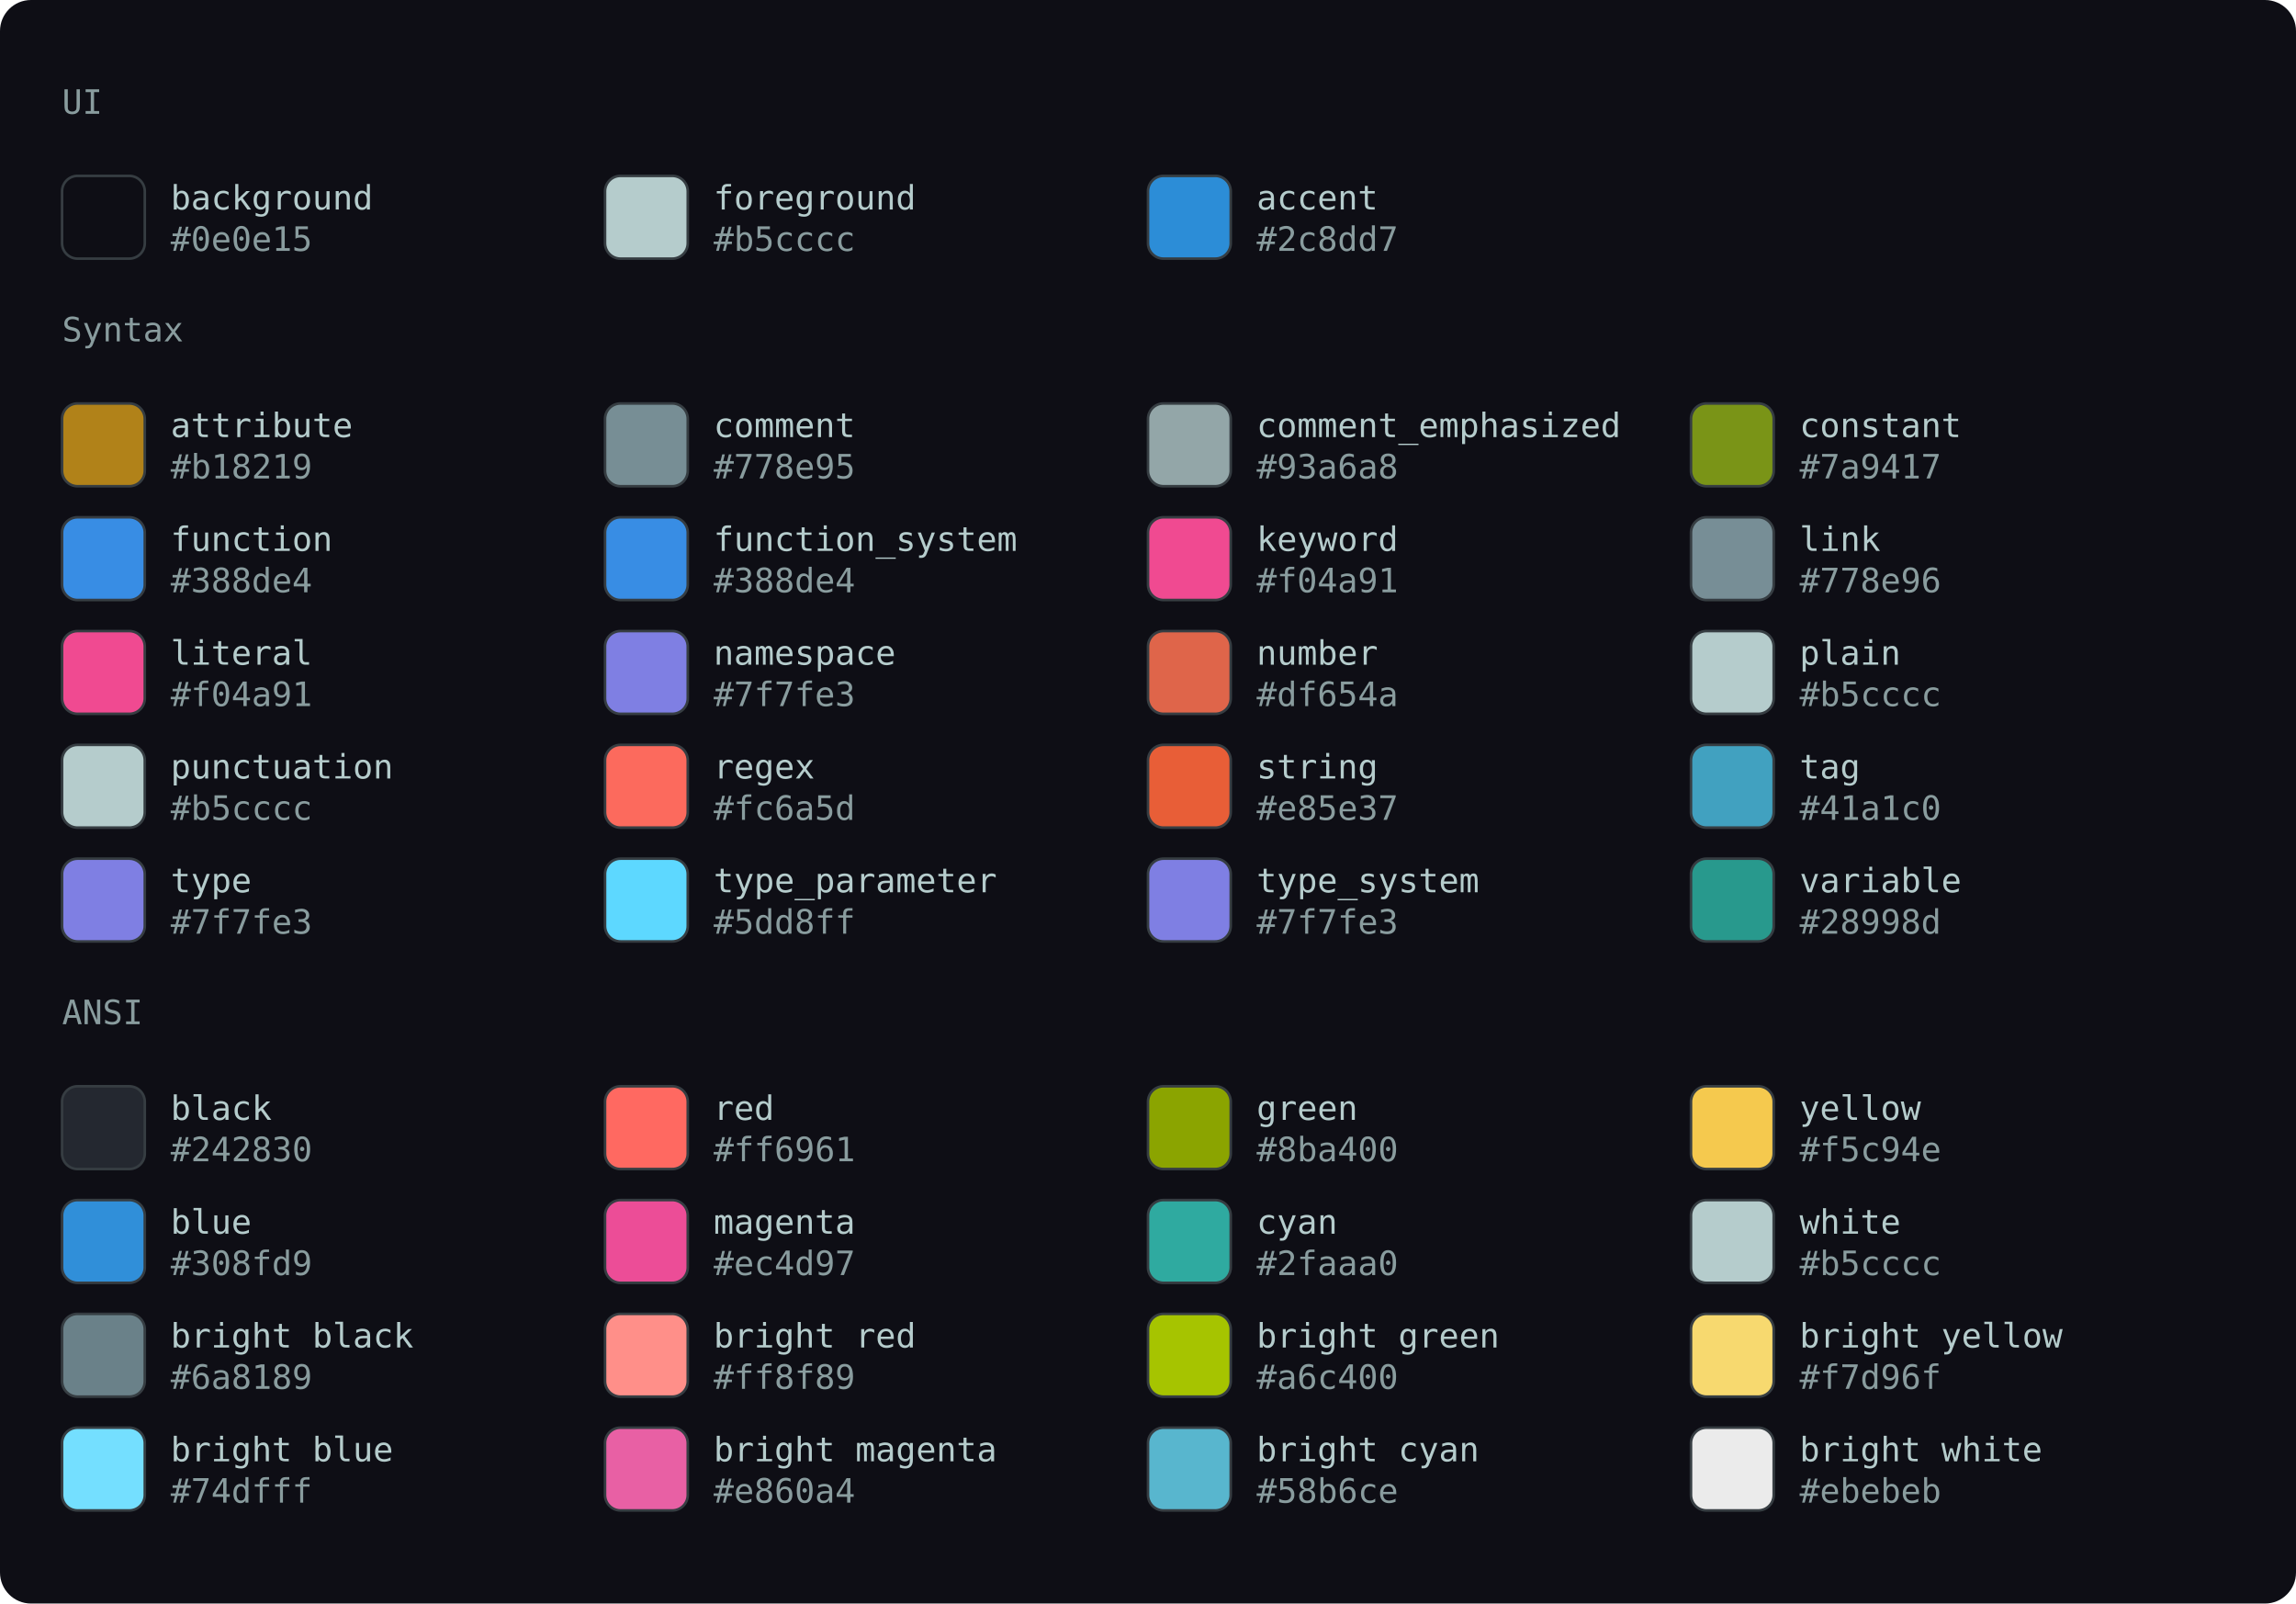
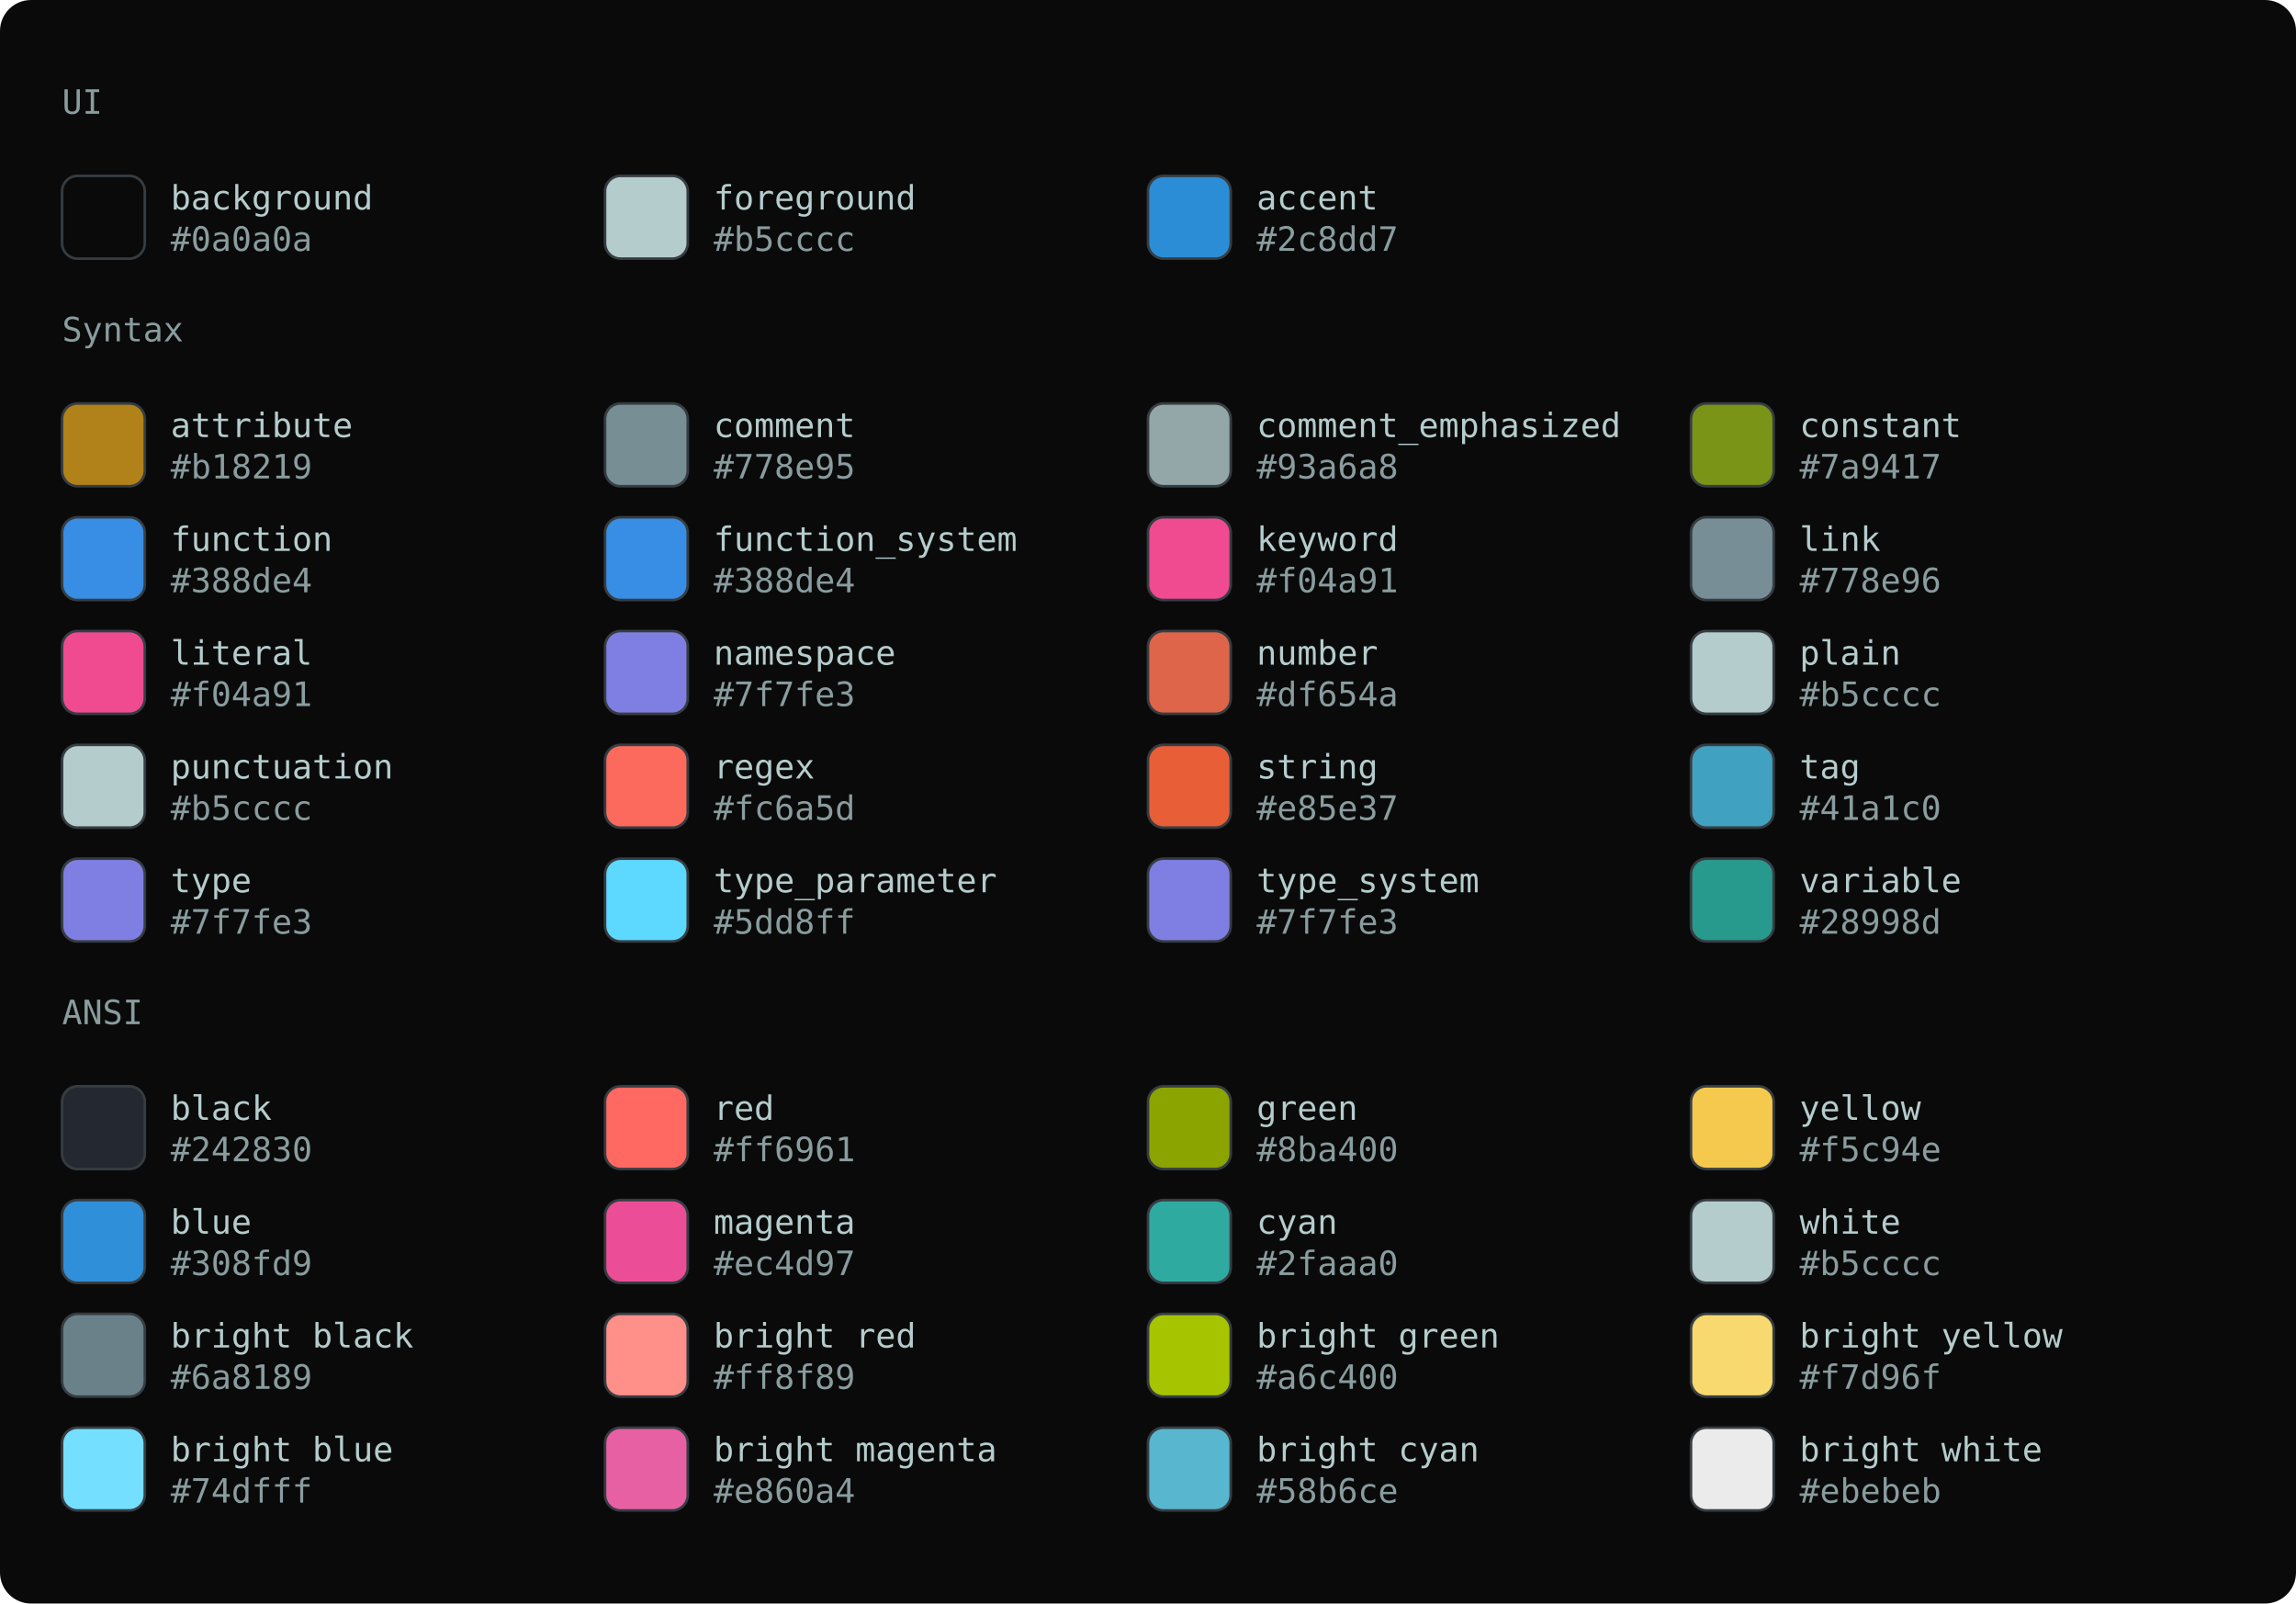
<svg xmlns="http://www.w3.org/2000/svg" width="888" height="620" viewBox="0 0 888 620" style="font-family: ui-monospace, SFMono-Regular, Menlo, monospace; font-size: 13px">
-   <rect width="100%" height="100%" rx="12" fill="#0e0e15" />
+   <rect width="100%" height="100%" rx="12" fill="#0a0a0a" />
  <text x="24" y="44" fill="#899c9e">UI</text>
-   <rect x="24" y="68" width="32" height="32" rx="6" fill="#0e0e15" stroke="#363d42" />
+   <rect x="24" y="68" width="32" height="32" rx="6" fill="#0a0a0a" stroke="#363d42" />
  <text x="66" y="81" fill="#b5cccc">background</text>
-   <text x="66" y="97" fill="#899c9e">#0e0e15</text>
+   <text x="66" y="97" fill="#899c9e">#0a0a0a</text>
  <rect x="234" y="68" width="32" height="32" rx="6" fill="#b5cccc" stroke="#363d42" />
  <text x="276" y="81" fill="#b5cccc">foreground</text>
  <text x="276" y="97" fill="#899c9e">#b5cccc</text>
  <rect x="444" y="68" width="32" height="32" rx="6" fill="#2c8dd7" stroke="#363d42" />
  <text x="486" y="81" fill="#b5cccc">accent</text>
  <text x="486" y="97" fill="#899c9e">#2c8dd7</text>
  <text x="24" y="132" fill="#899c9e">Syntax</text>
  <rect x="24" y="156" width="32" height="32" rx="6" fill="#b18219" stroke="#363d42" />
  <text x="66" y="169" fill="#b5cccc">attribute</text>
  <text x="66" y="185" fill="#899c9e">#b18219</text>
  <rect x="234" y="156" width="32" height="32" rx="6" fill="#778e95" stroke="#363d42" />
  <text x="276" y="169" fill="#b5cccc">comment</text>
  <text x="276" y="185" fill="#899c9e">#778e95</text>
  <rect x="444" y="156" width="32" height="32" rx="6" fill="#93a6a8" stroke="#363d42" />
  <text x="486" y="169" fill="#b5cccc">comment_emphasized</text>
  <text x="486" y="185" fill="#899c9e">#93a6a8</text>
  <rect x="654" y="156" width="32" height="32" rx="6" fill="#7a9417" stroke="#363d42" />
  <text x="696" y="169" fill="#b5cccc">constant</text>
  <text x="696" y="185" fill="#899c9e">#7a9417</text>
  <rect x="24" y="200" width="32" height="32" rx="6" fill="#388de4" stroke="#363d42" />
  <text x="66" y="213" fill="#b5cccc">function</text>
  <text x="66" y="229" fill="#899c9e">#388de4</text>
  <rect x="234" y="200" width="32" height="32" rx="6" fill="#388de4" stroke="#363d42" />
  <text x="276" y="213" fill="#b5cccc">function_system</text>
  <text x="276" y="229" fill="#899c9e">#388de4</text>
  <rect x="444" y="200" width="32" height="32" rx="6" fill="#f04a91" stroke="#363d42" />
  <text x="486" y="213" fill="#b5cccc">keyword</text>
  <text x="486" y="229" fill="#899c9e">#f04a91</text>
  <rect x="654" y="200" width="32" height="32" rx="6" fill="#778e96" stroke="#363d42" />
  <text x="696" y="213" fill="#b5cccc">link</text>
  <text x="696" y="229" fill="#899c9e">#778e96</text>
  <rect x="24" y="244" width="32" height="32" rx="6" fill="#f04a91" stroke="#363d42" />
  <text x="66" y="257" fill="#b5cccc">literal</text>
  <text x="66" y="273" fill="#899c9e">#f04a91</text>
  <rect x="234" y="244" width="32" height="32" rx="6" fill="#7f7fe3" stroke="#363d42" />
  <text x="276" y="257" fill="#b5cccc">namespace</text>
  <text x="276" y="273" fill="#899c9e">#7f7fe3</text>
  <rect x="444" y="244" width="32" height="32" rx="6" fill="#df654a" stroke="#363d42" />
  <text x="486" y="257" fill="#b5cccc">number</text>
  <text x="486" y="273" fill="#899c9e">#df654a</text>
  <rect x="654" y="244" width="32" height="32" rx="6" fill="#b5cccc" stroke="#363d42" />
  <text x="696" y="257" fill="#b5cccc">plain</text>
  <text x="696" y="273" fill="#899c9e">#b5cccc</text>
  <rect x="24" y="288" width="32" height="32" rx="6" fill="#b5cccc" stroke="#363d42" />
  <text x="66" y="301" fill="#b5cccc">punctuation</text>
  <text x="66" y="317" fill="#899c9e">#b5cccc</text>
  <rect x="234" y="288" width="32" height="32" rx="6" fill="#fc6a5d" stroke="#363d42" />
  <text x="276" y="301" fill="#b5cccc">regex</text>
  <text x="276" y="317" fill="#899c9e">#fc6a5d</text>
  <rect x="444" y="288" width="32" height="32" rx="6" fill="#e85e37" stroke="#363d42" />
  <text x="486" y="301" fill="#b5cccc">string</text>
  <text x="486" y="317" fill="#899c9e">#e85e37</text>
  <rect x="654" y="288" width="32" height="32" rx="6" fill="#41a1c0" stroke="#363d42" />
  <text x="696" y="301" fill="#b5cccc">tag</text>
  <text x="696" y="317" fill="#899c9e">#41a1c0</text>
  <rect x="24" y="332" width="32" height="32" rx="6" fill="#7f7fe3" stroke="#363d42" />
  <text x="66" y="345" fill="#b5cccc">type</text>
  <text x="66" y="361" fill="#899c9e">#7f7fe3</text>
  <rect x="234" y="332" width="32" height="32" rx="6" fill="#5dd8ff" stroke="#363d42" />
  <text x="276" y="345" fill="#b5cccc">type_parameter</text>
  <text x="276" y="361" fill="#899c9e">#5dd8ff</text>
  <rect x="444" y="332" width="32" height="32" rx="6" fill="#7f7fe3" stroke="#363d42" />
  <text x="486" y="345" fill="#b5cccc">type_system</text>
  <text x="486" y="361" fill="#899c9e">#7f7fe3</text>
  <rect x="654" y="332" width="32" height="32" rx="6" fill="#28998d" stroke="#363d42" />
  <text x="696" y="345" fill="#b5cccc">variable</text>
  <text x="696" y="361" fill="#899c9e">#28998d</text>
  <text x="24" y="396" fill="#899c9e">ANSI</text>
  <rect x="24" y="420" width="32" height="32" rx="6" fill="#242830" stroke="#363d42" />
  <text x="66" y="433" fill="#b5cccc">black</text>
  <text x="66" y="449" fill="#899c9e">#242830</text>
  <rect x="234" y="420" width="32" height="32" rx="6" fill="#ff6961" stroke="#363d42" />
  <text x="276" y="433" fill="#b5cccc">red</text>
  <text x="276" y="449" fill="#899c9e">#ff6961</text>
  <rect x="444" y="420" width="32" height="32" rx="6" fill="#8ba400" stroke="#363d42" />
  <text x="486" y="433" fill="#b5cccc">green</text>
  <text x="486" y="449" fill="#899c9e">#8ba400</text>
  <rect x="654" y="420" width="32" height="32" rx="6" fill="#f5c94e" stroke="#363d42" />
  <text x="696" y="433" fill="#b5cccc">yellow</text>
  <text x="696" y="449" fill="#899c9e">#f5c94e</text>
  <rect x="24" y="464" width="32" height="32" rx="6" fill="#308fd9" stroke="#363d42" />
  <text x="66" y="477" fill="#b5cccc">blue</text>
  <text x="66" y="493" fill="#899c9e">#308fd9</text>
  <rect x="234" y="464" width="32" height="32" rx="6" fill="#ec4d97" stroke="#363d42" />
  <text x="276" y="477" fill="#b5cccc">magenta</text>
  <text x="276" y="493" fill="#899c9e">#ec4d97</text>
  <rect x="444" y="464" width="32" height="32" rx="6" fill="#2faaa0" stroke="#363d42" />
  <text x="486" y="477" fill="#b5cccc">cyan</text>
  <text x="486" y="493" fill="#899c9e">#2faaa0</text>
  <rect x="654" y="464" width="32" height="32" rx="6" fill="#b5cccc" stroke="#363d42" />
  <text x="696" y="477" fill="#b5cccc">white</text>
  <text x="696" y="493" fill="#899c9e">#b5cccc</text>
  <rect x="24" y="508" width="32" height="32" rx="6" fill="#6a8189" stroke="#363d42" />
  <text x="66" y="521" fill="#b5cccc">bright black</text>
  <text x="66" y="537" fill="#899c9e">#6a8189</text>
  <rect x="234" y="508" width="32" height="32" rx="6" fill="#ff8f89" stroke="#363d42" />
  <text x="276" y="521" fill="#b5cccc">bright red</text>
  <text x="276" y="537" fill="#899c9e">#ff8f89</text>
  <rect x="444" y="508" width="32" height="32" rx="6" fill="#a6c400" stroke="#363d42" />
  <text x="486" y="521" fill="#b5cccc">bright green</text>
  <text x="486" y="537" fill="#899c9e">#a6c400</text>
  <rect x="654" y="508" width="32" height="32" rx="6" fill="#f7d96f" stroke="#363d42" />
  <text x="696" y="521" fill="#b5cccc">bright yellow</text>
  <text x="696" y="537" fill="#899c9e">#f7d96f</text>
  <rect x="24" y="552" width="32" height="32" rx="6" fill="#74dfff" stroke="#363d42" />
  <text x="66" y="565" fill="#b5cccc">bright blue</text>
  <text x="66" y="581" fill="#899c9e">#74dfff</text>
  <rect x="234" y="552" width="32" height="32" rx="6" fill="#e860a4" stroke="#363d42" />
  <text x="276" y="565" fill="#b5cccc">bright magenta</text>
  <text x="276" y="581" fill="#899c9e">#e860a4</text>
  <rect x="444" y="552" width="32" height="32" rx="6" fill="#58b6ce" stroke="#363d42" />
  <text x="486" y="565" fill="#b5cccc">bright cyan</text>
  <text x="486" y="581" fill="#899c9e">#58b6ce</text>
  <rect x="654" y="552" width="32" height="32" rx="6" fill="#ebebeb" stroke="#363d42" />
  <text x="696" y="565" fill="#b5cccc">bright white</text>
  <text x="696" y="581" fill="#899c9e">#ebebeb</text>
</svg>
